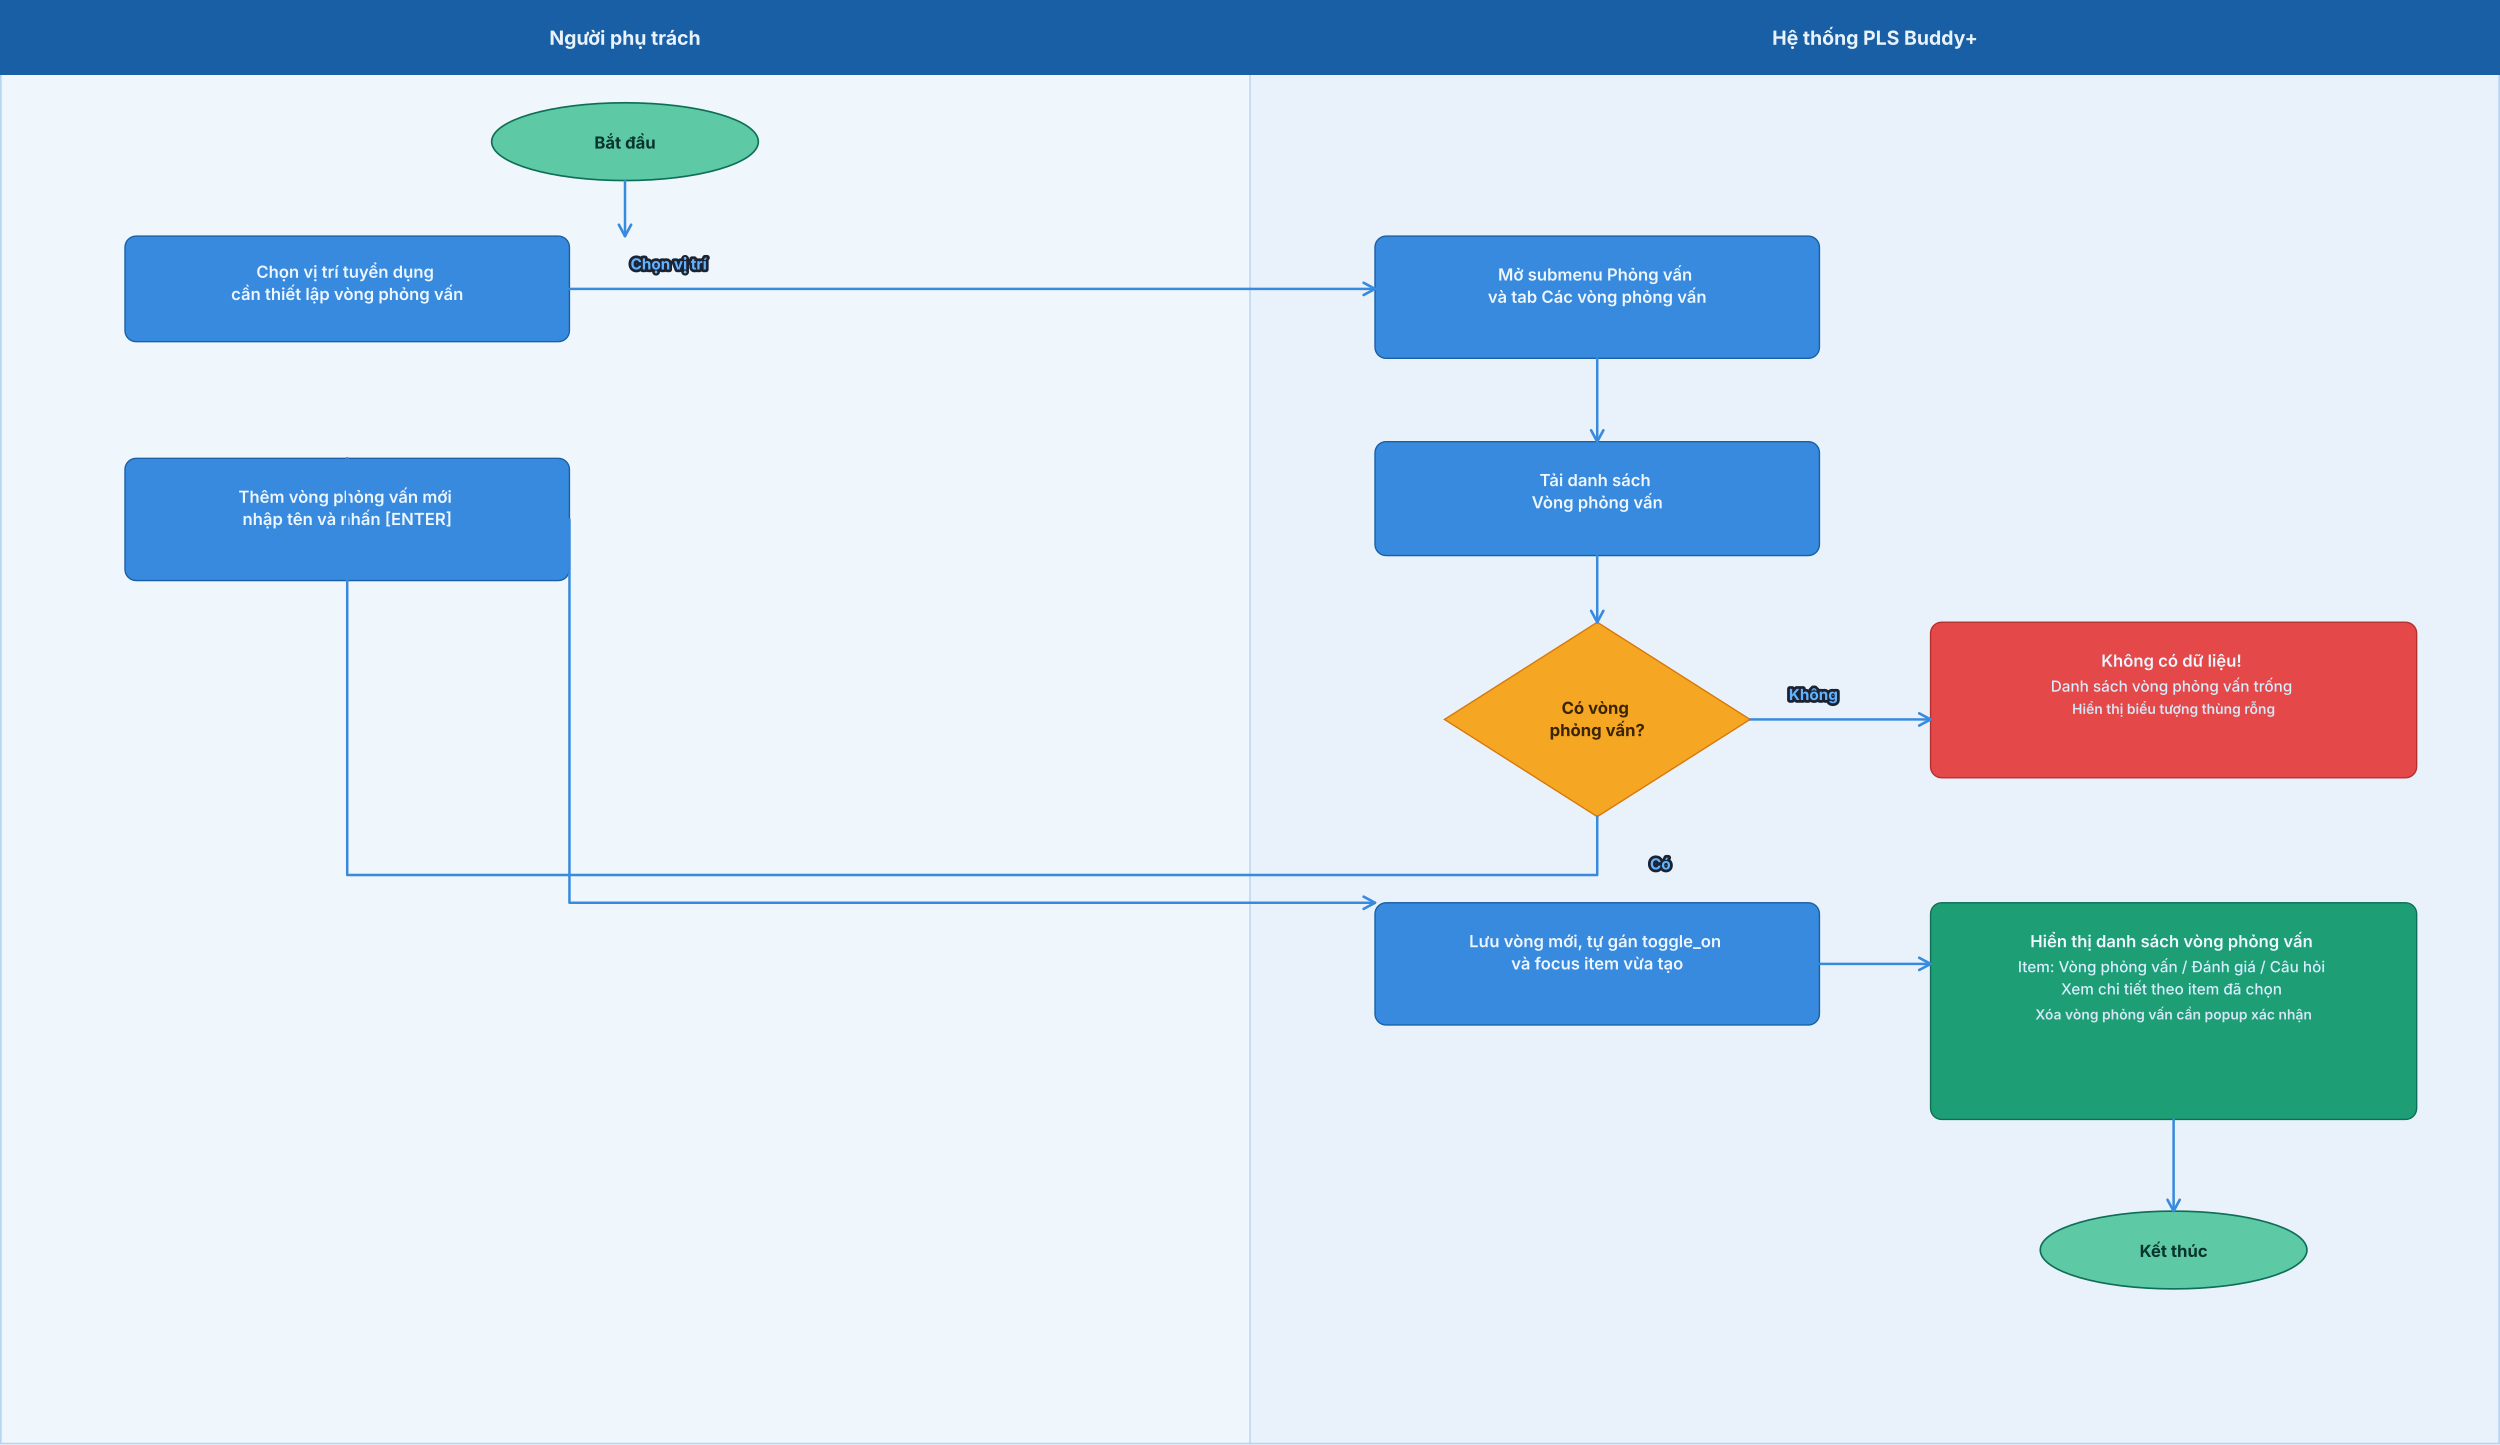
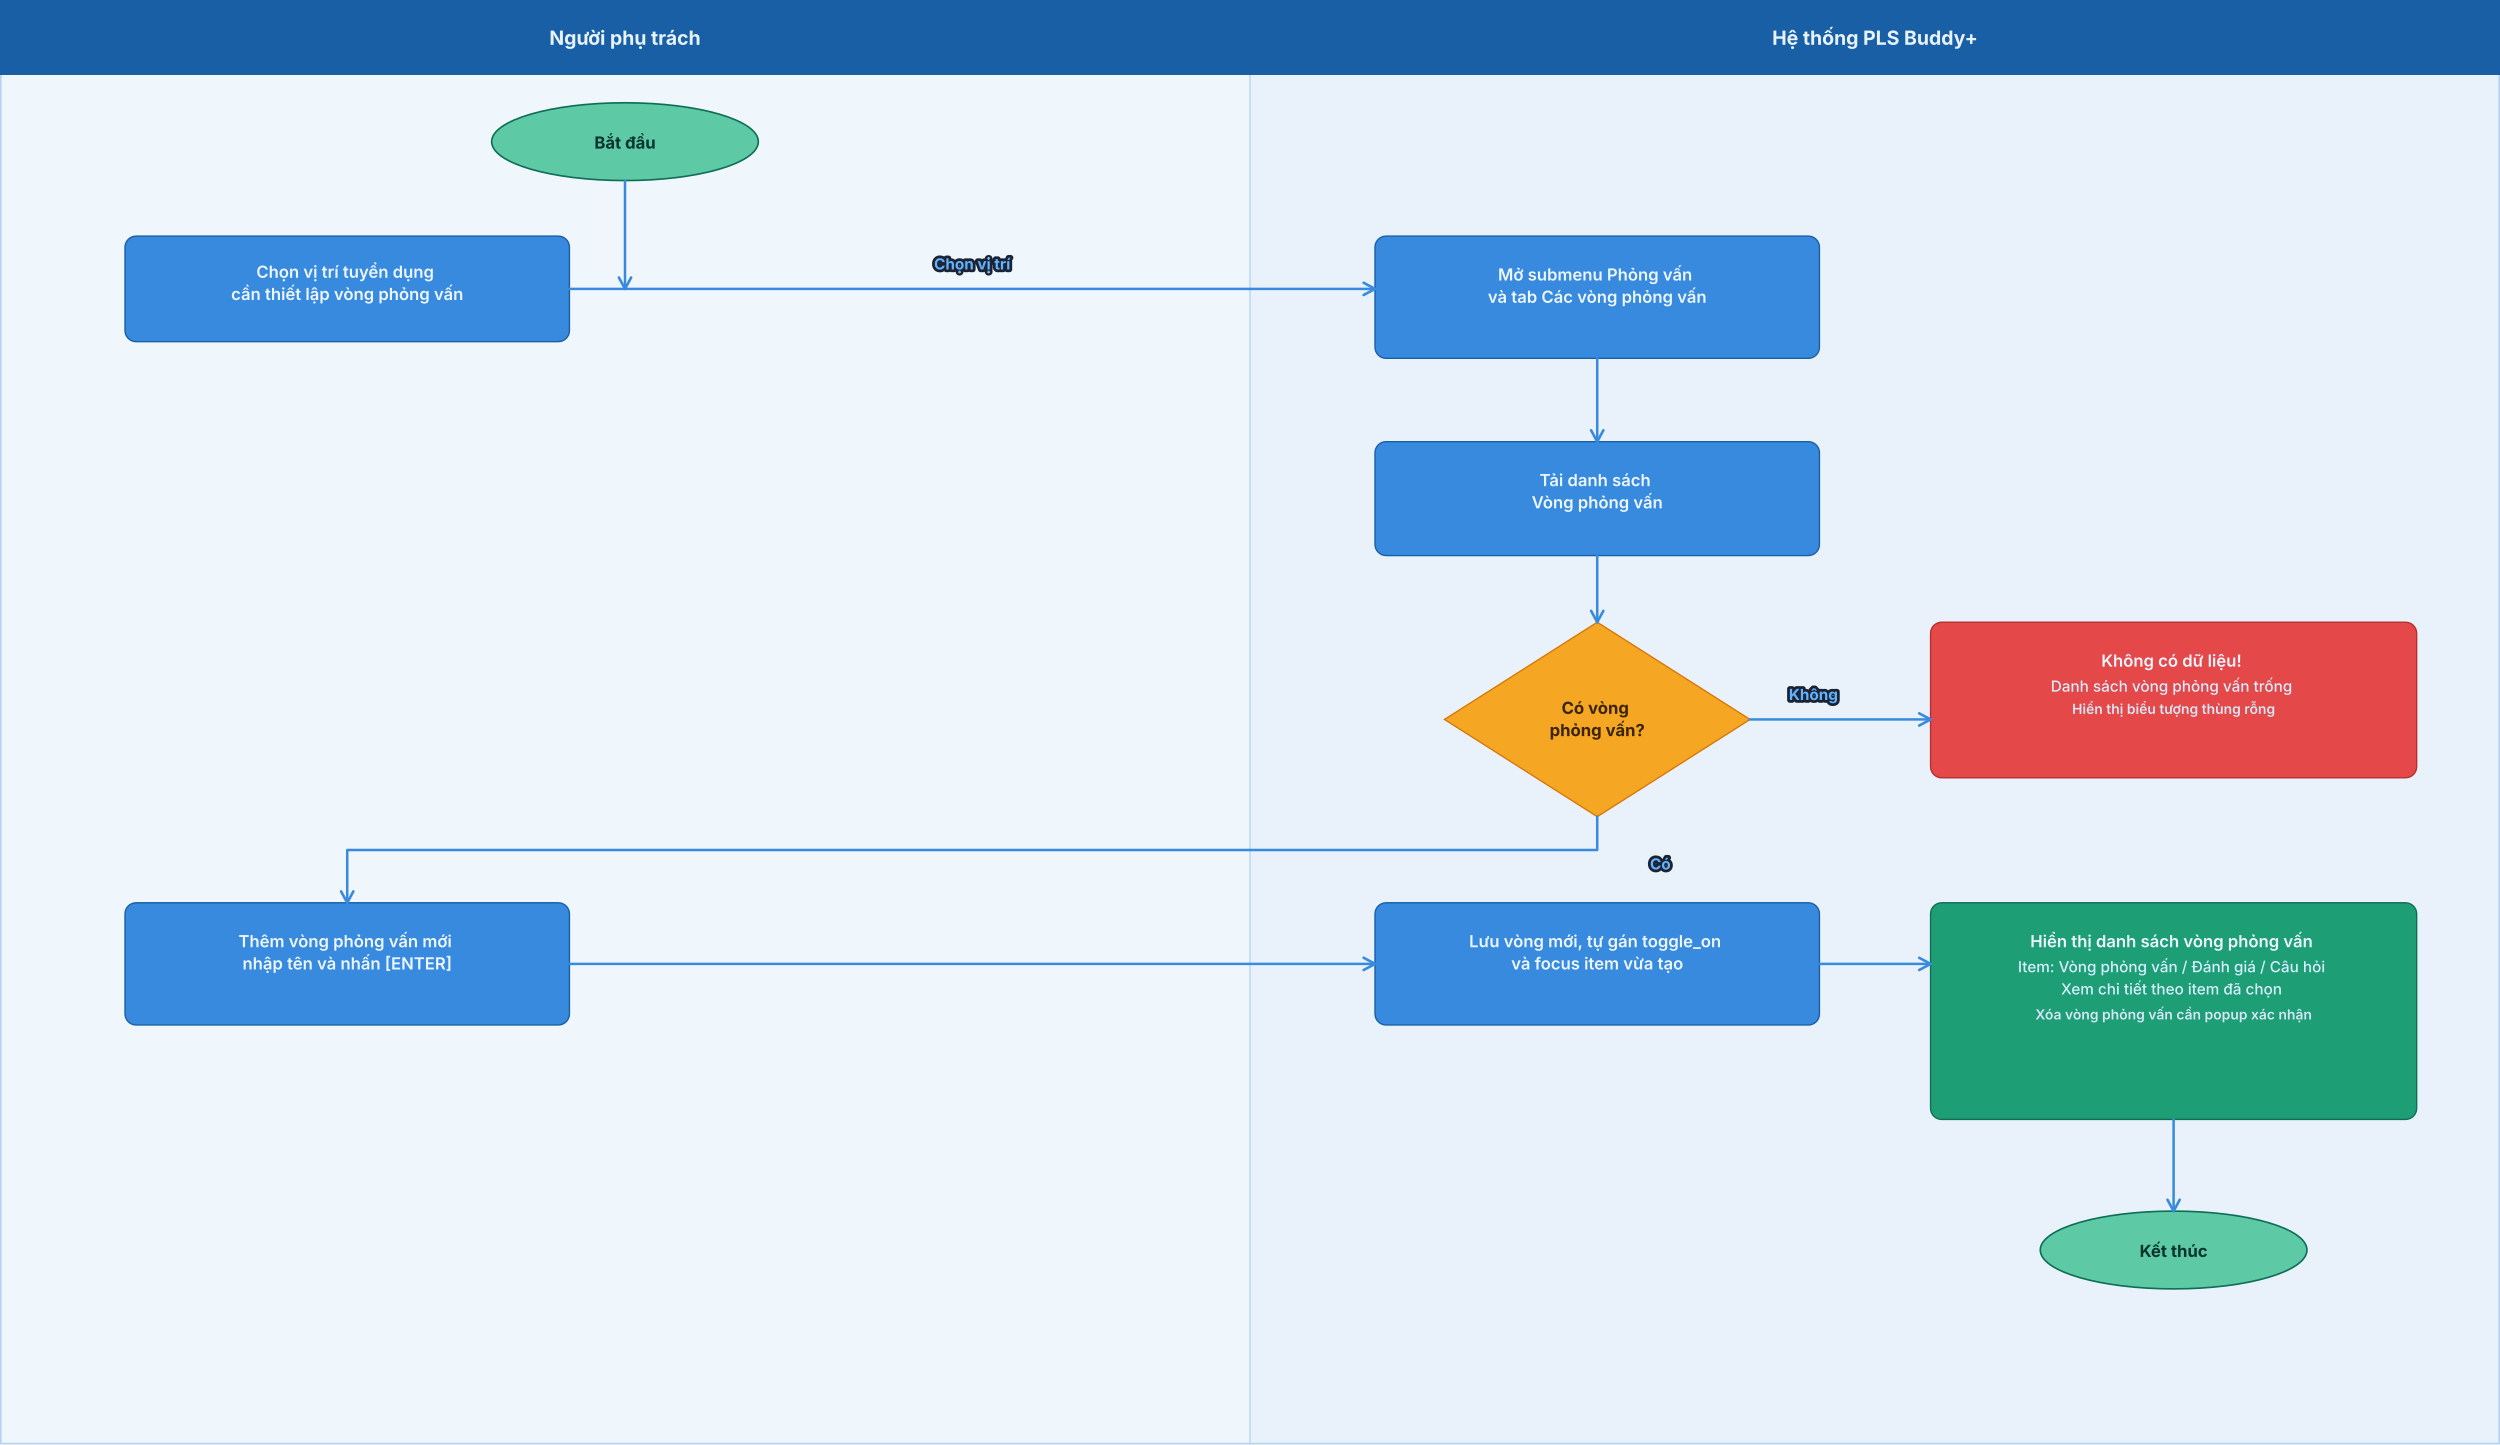
<svg xmlns="http://www.w3.org/2000/svg" width="1800" height="1040" viewBox="0 0 1800 1040" preserveAspectRatio="xMidYMid meet" role="img" aria-label="Swimlane chart thiết lập các vòng phỏng vấn">
  <defs>
    <style>
      .outer-border { fill: none; stroke: #b5d4f4; stroke-width: 1.2; }
      .divider { stroke: #b5d4f4; stroke-width: 1; }
      .lane-head { fill: #185fa5; }
      .lane-title {
        fill: #e8f2fb;
        font-family: "SF Pro Text", "Inter", "Segoe UI", sans-serif;
        font-size: 14px;
        font-weight: 700;
        text-anchor: middle;
        dominant-baseline: middle;
      }
      .lane-left { fill: #378add; opacity: 0.08; }
      .lane-right { fill: #378add; opacity: 0.11; }
      .task { fill: #378add; stroke: #185fa5; stroke-width: 1; }
      .result-ok { fill: #1d9e75; stroke: #0f6e56; stroke-width: 1; }
      .result-error { fill: #e54848; stroke: #b52f2f; stroke-width: 1; }
      .start-end { fill: #5dcaa5; stroke: #0f6e56; stroke-width: 1.2; }
      .decision { fill: #f5a623; stroke: #d97706; stroke-width: 1; }
      .text-light {
        fill: #eef6ff;
        font-family: "SF Pro Text", "Inter", "Segoe UI", sans-serif;
        font-size: 12px;
        font-weight: 600;
        text-anchor: middle;
      }
      .text-dark {
        fill: #07342c;
        font-family: "SF Pro Text", "Inter", "Segoe UI", sans-serif;
        font-size: 12px;
        font-weight: 700;
        text-anchor: middle;
      }
      .decision-text {
        fill: #3b2400;
        font-family: "SF Pro Text", "Inter", "Segoe UI", sans-serif;
        font-size: 12px;
        font-weight: 700;
        text-anchor: middle;
      }
      .subtext {
        fill: #d8eeff;
        font-family: "SF Pro Text", "Inter", "Segoe UI", sans-serif;
        font-size: 11px;
        font-weight: 500;
        text-anchor: middle;
      }
      .meta-text {
        fill: #d6e6f6;
        font-family: "SF Pro Text", "Inter", "Segoe UI", sans-serif;
        font-size: 10px;
        font-weight: 600;
        text-anchor: middle;
      }
      .line {
        fill: none;
        stroke: #378add;
        stroke-width: 1.8;
        stroke-linecap: round;
        stroke-linejoin: round;
        marker-end: url(#arrow);
      }
      .line-label {
        fill: #61b3ff;
        font-family: "SF Pro Text", "Inter", "Segoe UI", sans-serif;
        font-size: 11px;
        font-weight: 700;
        paint-order: stroke;
        stroke: rgba(10, 18, 34, 0.92);
        stroke-width: 4px;
        stroke-linejoin: round;
      }
    </style>
    <marker id="arrow" viewBox="0 0 10 10" refX="8" refY="5" markerWidth="7" markerHeight="7" orient="auto-start-reverse">
      <path d="M1.5 1.5L8 5L1.5 8.5" fill="none" stroke="#378add" stroke-width="1.5" stroke-linecap="round" stroke-linejoin="round" />
    </marker>
  </defs>
  <rect class="lane-left" x="0" y="54" width="900" height="986" />
  <rect class="lane-right" x="900" y="54" width="900" height="986" />
  <rect class="outer-border" x="0.6" y="0.6" width="1798.8" height="1038.8" />
  <line class="divider" x1="900" y1="0" x2="900" y2="1040" />
  <rect class="lane-head" x="0" y="0" width="900" height="54" />
  <rect class="lane-head" x="900" y="0" width="900" height="54" />
  <text class="lane-title" x="450" y="27">Người phụ trách</text>
  <text class="lane-title" x="1350" y="27">Hệ thống PLS Buddy+</text>
  <ellipse class="start-end" cx="450" cy="102" rx="96" ry="28" />
  <text class="text-dark" x="450" y="107">Bắt đầu</text>
  <rect class="task" x="90" y="170" width="320" height="76" rx="8" />
  <text class="text-light" x="250" y="200">
    <tspan x="250" dy="0">Chọn vị trí tuyển dụng</tspan>
    <tspan x="250" dy="16">cần thiết lập vòng phỏng vấn</tspan>
  </text>
  <rect class="task" x="990" y="170" width="320" height="88" rx="8" />
  <text class="text-light" x="1150" y="202">
    <tspan x="1150" dy="0">Mở submenu Phỏng vấn</tspan>
    <tspan x="1150" dy="16">và tab Các vòng phỏng vấn</tspan>
  </text>
  <rect class="task" x="990" y="318" width="320" height="82" rx="8" />
  <text class="text-light" x="1150" y="350">
    <tspan x="1150" dy="0">Tải danh sách</tspan>
    <tspan x="1150" dy="16">Vòng phỏng vấn</tspan>
  </text>
  <polygon class="decision" points="1150,448 1260,518 1150,588 1040,518" />
  <text class="decision-text" x="1150" y="514">
    <tspan x="1150" dy="0">Có vòng</tspan>
    <tspan x="1150" dy="16">phỏng vấn?</tspan>
  </text>
  <rect class="result-error" x="1390" y="448" width="350" height="112" rx="8" />
  <text class="text-light" x="1565" y="480">
    <tspan x="1565" dy="0">Không có dữ liệu!</tspan>
    <tspan class="subtext" x="1565" dy="18">Danh sách vòng phỏng vấn trống</tspan>
    <tspan class="meta-text" x="1565" dy="16">Hiển thị biểu tượng thùng rỗng</tspan>
  </text>
-   <rect class="task" x="90" y="330" width="320" height="88" rx="8" />
-   <text class="text-light" x="250" y="362">
+   <rect class="task" x="90" y="650" width="320" height="88" rx="8" />
+   <text class="text-light" x="250" y="682">
    <tspan x="250" dy="0">Thêm vòng phỏng vấn mới</tspan>
    <tspan x="250" dy="16">nhập tên và nhấn [ENTER]</tspan>
  </text>
  <rect class="task" x="990" y="650" width="320" height="88" rx="8" />
  <text class="text-light" x="1150" y="682">
    <tspan x="1150" dy="0">Lưu vòng mới, tự gán toggle_on</tspan>
    <tspan x="1150" dy="16">và focus item vừa tạo</tspan>
  </text>
  <rect class="result-ok" x="1390" y="650" width="350" height="156" rx="8" />
  <text class="text-light" x="1565" y="682">
    <tspan x="1565" dy="0">Hiển thị danh sách vòng phỏng vấn</tspan>
    <tspan class="subtext" x="1565" dy="18">Item: Vòng phỏng vấn / Đánh giá / Câu hỏi</tspan>
    <tspan class="subtext" x="1565" dy="16">Xem chi tiết theo item đã chọn</tspan>
    <tspan class="meta-text" x="1565" dy="18">Xóa vòng phỏng vấn cần popup xác nhận</tspan>
  </text>
  <ellipse class="start-end" cx="1565" cy="900" rx="96" ry="28" />
  <text class="text-dark" x="1565" y="905">Kết thúc</text>
-   <line class="line" x1="450" y1="130" x2="450" y2="170" />
+   <line class="line" x1="450" y1="130" x2="450" y2="208" />
  <line class="line" x1="410" y1="208" x2="990" y2="208" />
  <line class="line" x1="1150" y1="258" x2="1150" y2="318" />
  <line class="line" x1="1150" y1="400" x2="1150" y2="448" />
  <line class="line" x1="1260" y1="518" x2="1390" y2="518" />
-   <path class="line" d="M1150 588 V630 H250 V330" />
-   <path class="line" d="M410 374 V650 H990" />
+   <path class="line" d="M1150 588 V612 H250 V650" />
+   <line class="line" x1="410" y1="694" x2="990" y2="694" />
  <line class="line" x1="1310" y1="694" x2="1390" y2="694" />
  <line class="line" x1="1565" y1="806" x2="1565" y2="872" />
-   <text class="line-label" x="454" y="194">Chọn vị trí</text>
+   <text class="line-label" x="700" y="194" text-anchor="middle">Chọn vị trí</text>
  <text class="line-label" x="1288" y="504">Không</text>
  <text class="line-label" x="1188" y="626">Có</text>
</svg>
